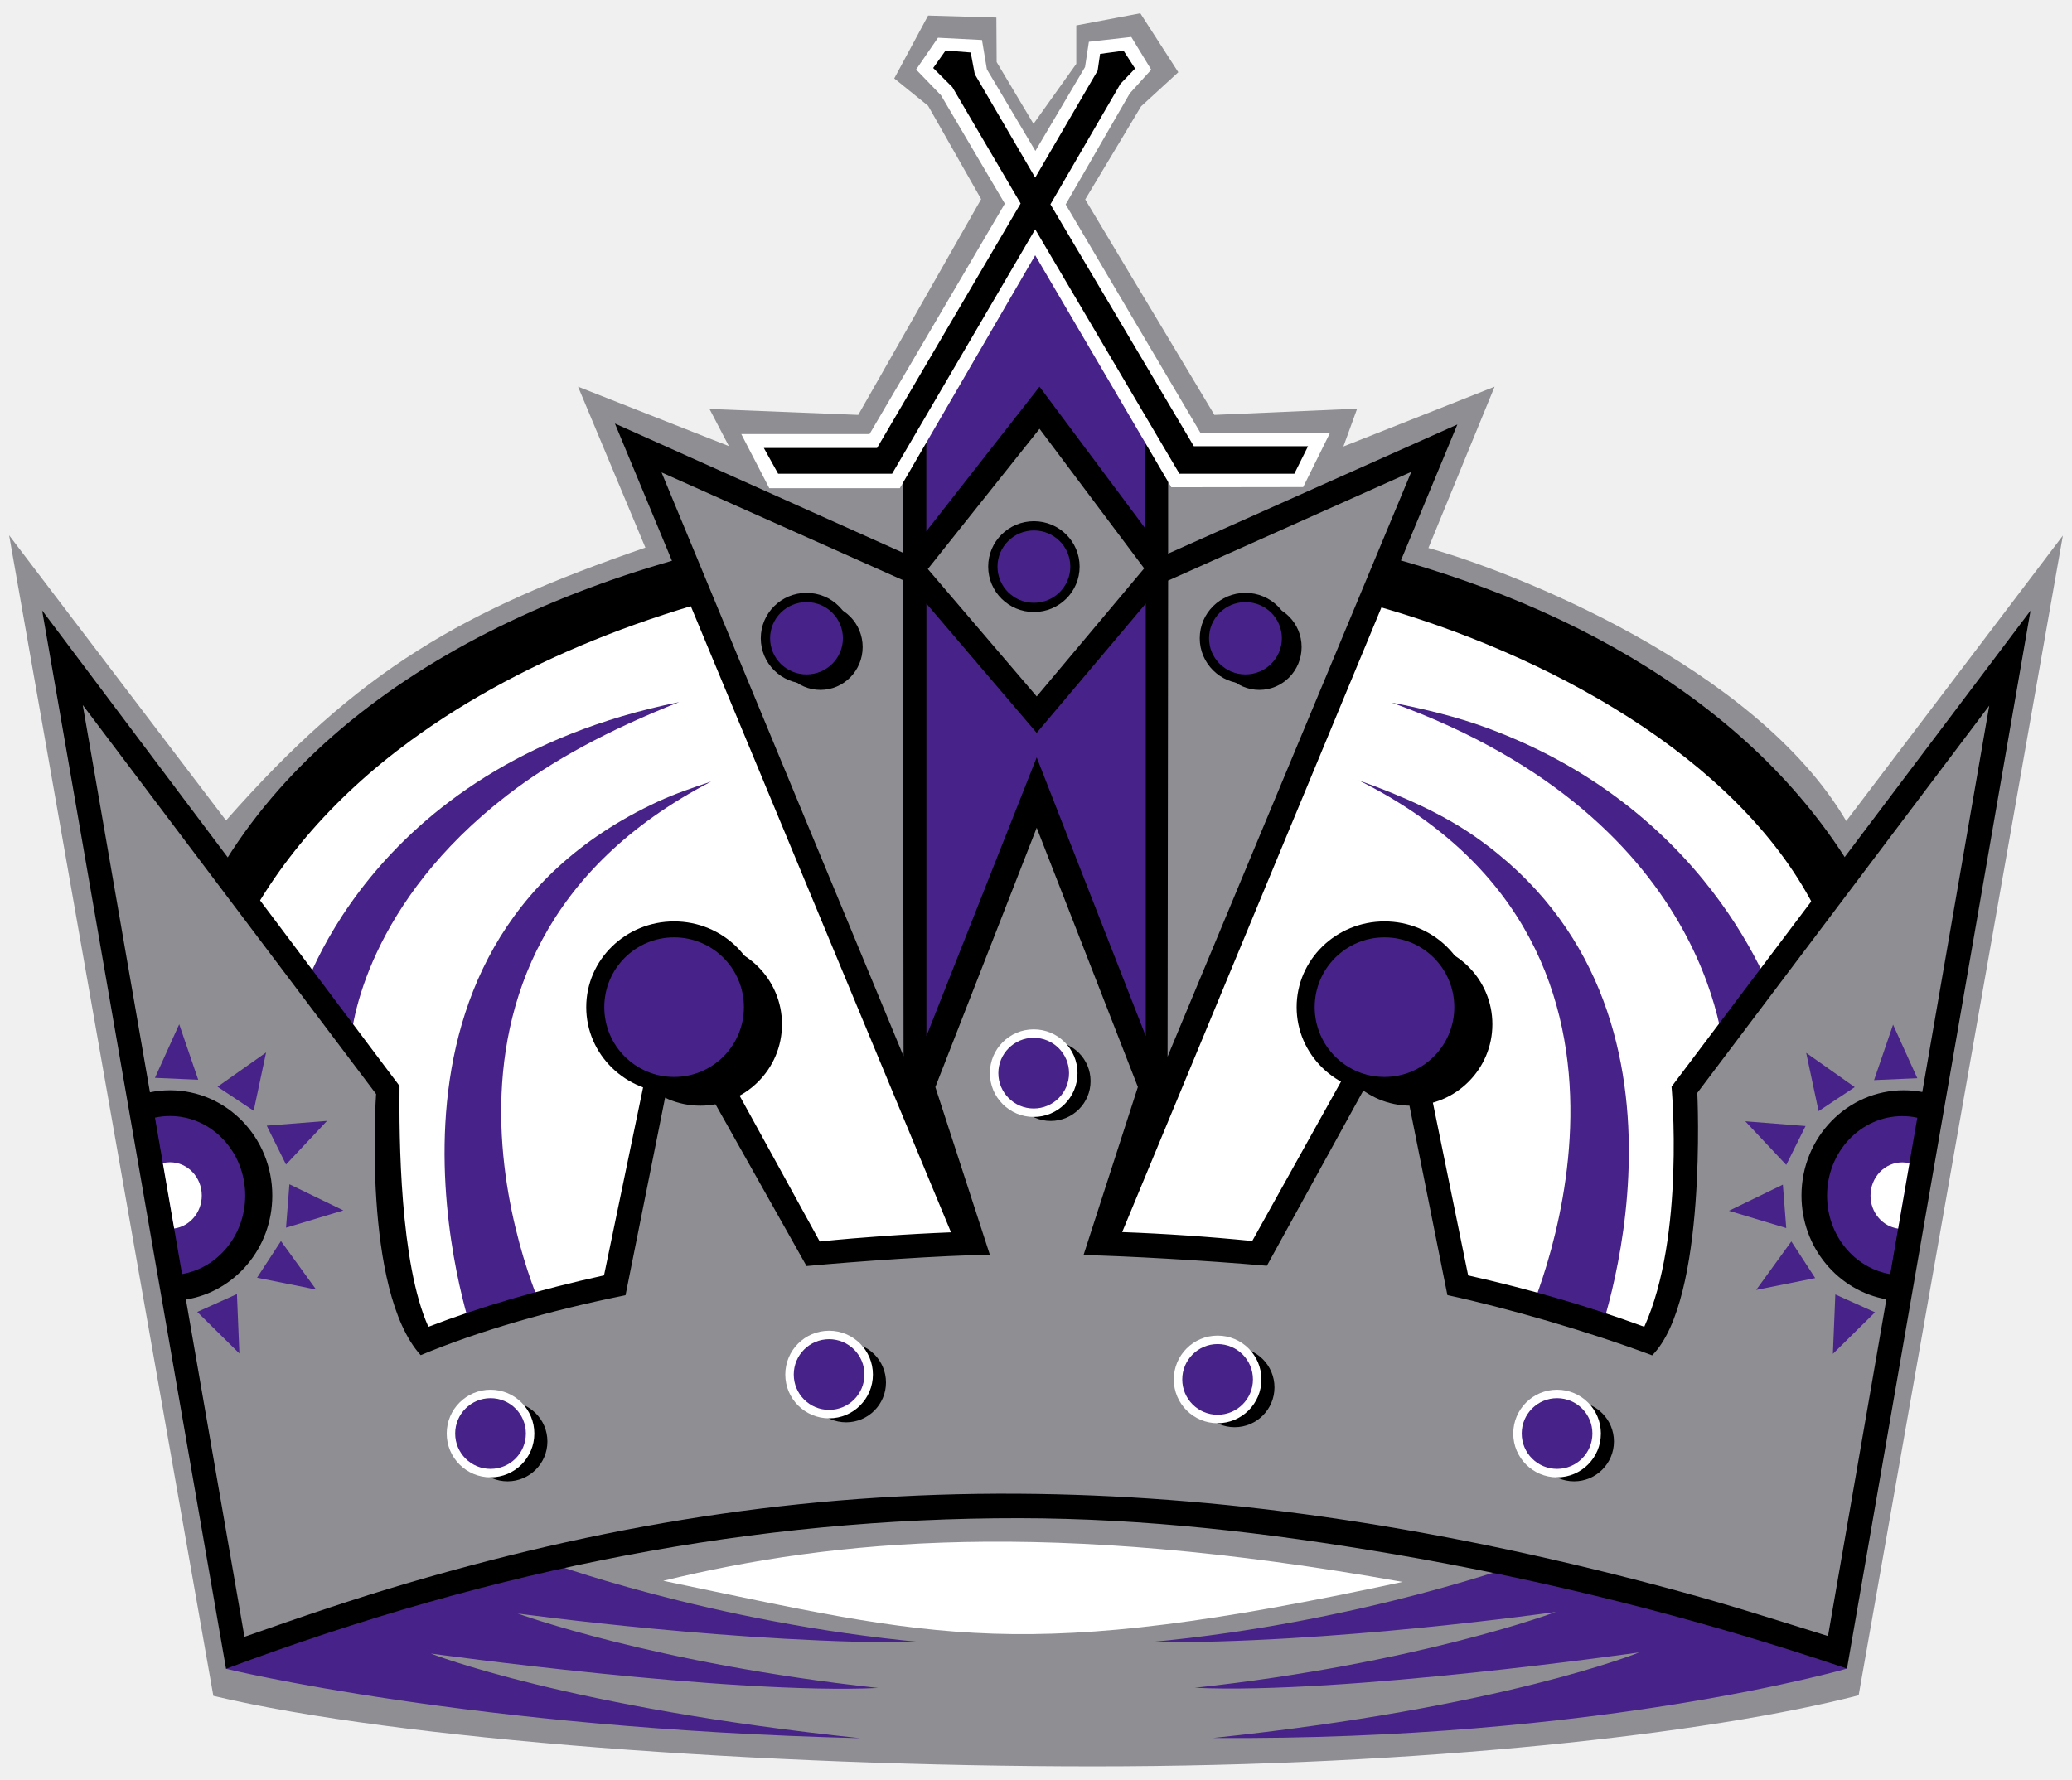
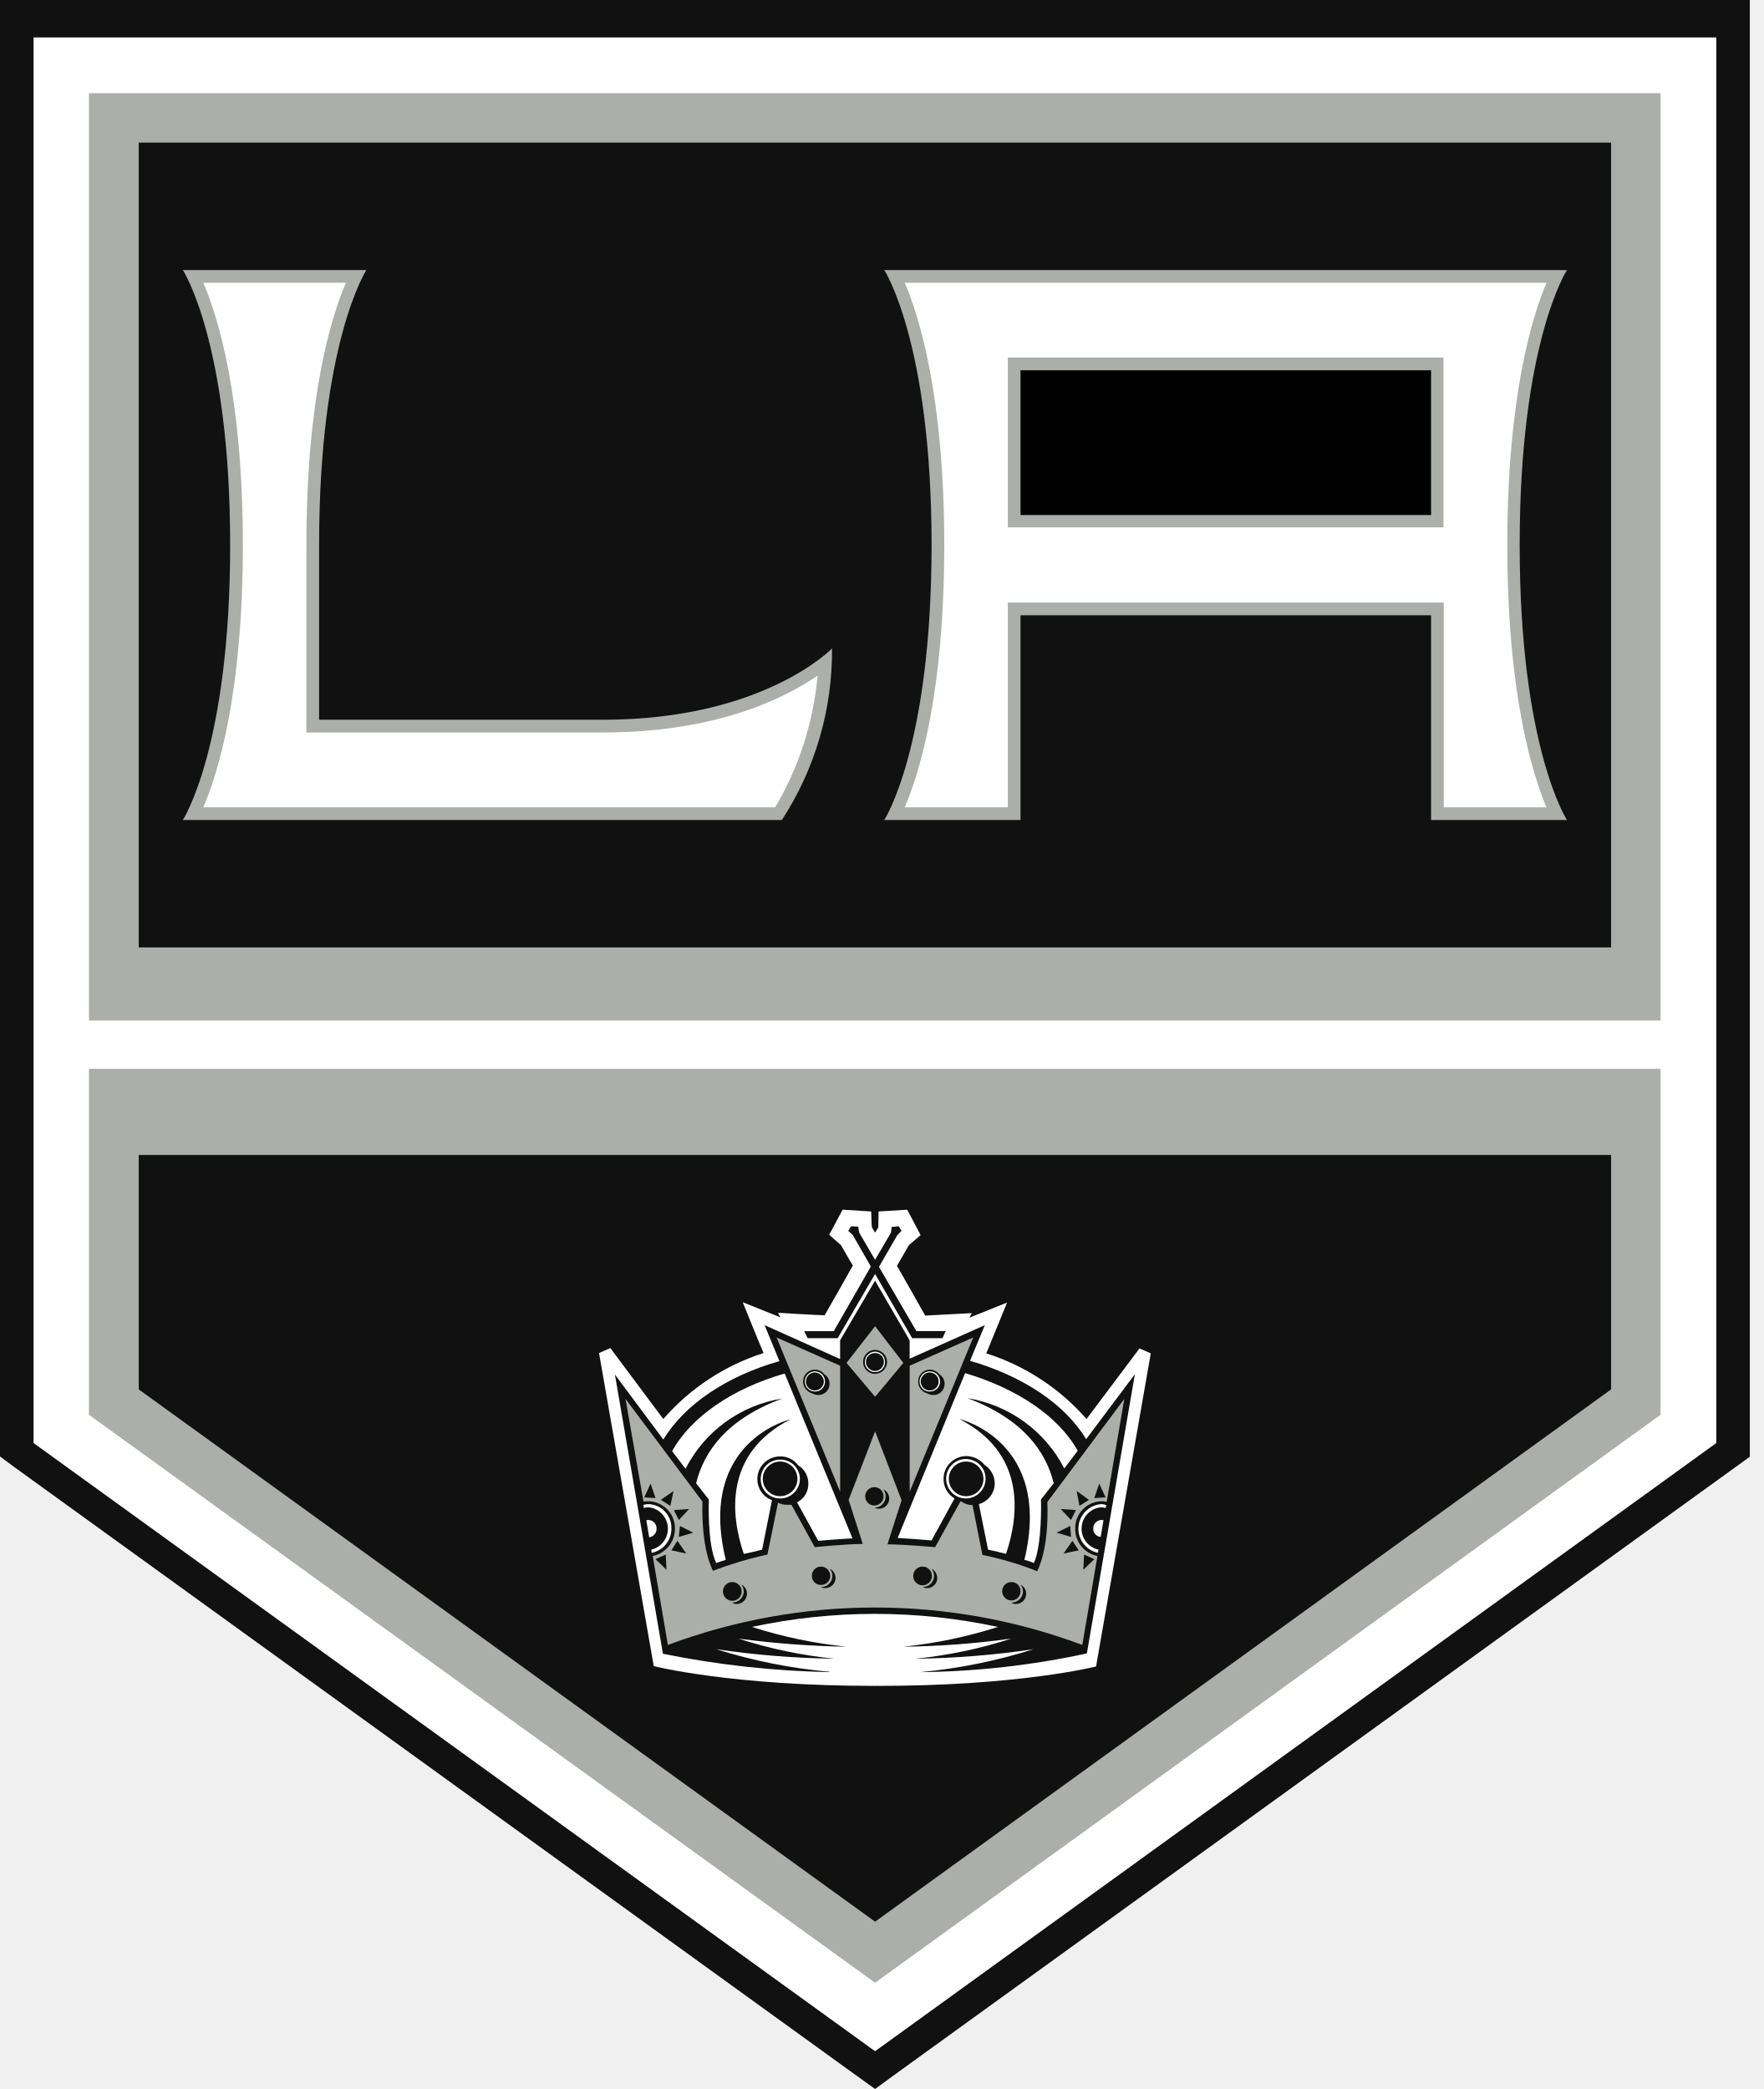
- <svg xmlns="http://www.w3.org/2000/svg" id="svg2403" width="227" height="195" xml:space="preserve" version="1.0">
-   <defs id="defs2406">
-     <clipPath clipPathUnits="userSpaceOnUse" id="clipPath2418">
-       <path d="M 0,1730 L 1830,1730 L 1830,0 L 0,0 L 0,1730 z" id="path2420" />
-     </clipPath>
-   </defs>
-   <g id="g2412" transform="matrix(1.25,0,0,-1.25,-5.9375,197.089)">
-     <g id="g2414" transform="matrix(9.8887515e-2,0,0,9.8887515e-2,5.080285,2.440051)">
-       <g id="g2416" clip-path="url(#clipPath2418)">
-         <g id="g2422" transform="translate(966,4)">
-           <path d="M 0,0 C 292,0 546,29 678,63 L 859,1091 L 667,838 C 586.5,975 371,1059.5 296.667,1080 L 355.333,1223 L 221.333,1170 L 233.5,1203.5 L 107,1198 L -7.5,1389 L 42,1471.5 L 75,1501.75 L 41.334,1554 L -15.416,1543.25 L -15.417,1509.167 L -53.333,1456 L -86,1510.75 L -86.25,1550.25 L -146.75,1552 L -176.75,1496.25 L -146.75,1472 L -99.75,1389.25 L -208.667,1198 L -340.5,1203.25 L -323.333,1170.333 L -457,1223 L -397.333,1080.333 C -558.85,1024.74 -650.666,972.923 -769,838.5 L -961.25,1091.25 L -780.25,62.5 C -616.616,23.56 -292,0 0,0" style="fill:#8f8e93;fill-opacity:1;fill-rule:nonzero;stroke:none" id="path2424" />
-         </g>
-         <g id="g2426" transform="translate(1224.25,1076.875)">
-           <path d="M 0,0 C -18.667,5.034 -38.47,10.547 -57.624,14.604 C -80.353,19.418 -103.391,23.537 -126.645,26.981 L -196.916,-17.542 L -200.518,35.574 C -271.622,41.633 -343.883,41.525 -414.925,35.338 L -418.917,-23.542 L -496.304,25.49 C -742.215,-12.794 -961.587,-126.282 -1050.25,-311.375 L -860.25,-460.875 L 281.75,-434.875 L 434.75,-315.542 C 357.329,-156.067 193.601,-52.205 0,0" style="fill:#000000;fill-opacity:1;fill-rule:nonzero;stroke:none" id="path2428" />
-         </g>
-         <g id="g2430" transform="translate(202.6265,725.417)">
-           <path d="M 0,0 C 33.274,73.434 87.903,136.582 158.04,187.917 C 362.963,337.901 695.903,390.355 980.951,329.983 C 1000.105,325.926 991.374,313.283 1010.041,308.25 C 1164.882,265.171 1332.874,173.296 1401.374,41.583 C 1408.669,27.555 1313.374,-421.417 1313.374,-421.417 L 129.374,-441.417 L 0,0 z" style="fill:#ffffff;fill-opacity:1;fill-rule:nonzero;stroke:none" id="path2432" />
-         </g>
-         <g id="g2434" transform="translate(584.5,168.5)">
-           <path d="M 0,0 C 244.261,-50.822 316.833,-73.834 655.25,-1 C 340.833,55.167 151.833,36.833 0,0" style="fill:#ffffff;fill-opacity:1;fill-rule:nonzero;stroke:none" id="path2436" />
-         </g>
-         <g id="g2438" transform="translate(261.123,677.4189)">
-           <path d="M 0,0 C 0,0 55.498,212.99 337.483,269.987 C 273.97,244.944 224.291,217.743 185.21,187.581 C 62.781,93.094 45.877,-13.905 45.877,-38.919 C 45.877,-71.917 0,0 0,0" style="fill:#472289;fill-opacity:1;fill-rule:nonzero;stroke:none" id="path2440" />
-         </g>
-         <g id="g2442" transform="translate(415.5,387.5)">
-           <path d="M 0,0 C 0,0 -119.036,340.296 164.167,471.666 C 178.8,478.455 194.647,483.899 211.5,489.5 C -88.5,333.5 64.25,15.75 64.25,15.75 L 0,0 z" style="fill:#472289;fill-opacity:1;fill-rule:nonzero;stroke:none" id="path2444" />
-         </g>
-         <g id="g2446" transform="translate(1348,395.333)">
-           <path d="M 0,0 C 0,0 157,330.667 -147,482.667 C -106.969,468.491 -71.956,452.384 -43.75,432.667 C 176.766,278.52 63,-18.333 63,-18.333 L 0,0 z" style="fill:#472289;fill-opacity:1;fill-rule:nonzero;stroke:none" id="path2448" />
-         </g>
-         <g id="g2450" transform="translate(1525.667,625.667)">
-           <path d="M 0,0 C 0,0 -2.667,215.333 -295.667,321.333 C -265.757,315.523 -237.504,308.526 -212.334,299.333 C -3.56,223.083 47.667,46.332 47.667,46.332 L 0,0 z" style="fill:#472289;fill-opacity:1;fill-rule:nonzero;stroke:none" id="path2452" />
-         </g>
-         <g id="g2454" transform="translate(197,90.5)">
-           <path d="M 0,0 L 61.5,112 L 280.333,96.166 C 280.333,96.166 429,40.833 617.5,23.5 C 459.667,21.499 258.5,49 258.5,49 C 258.5,49 380,4.499 578,-17 C 447,-23.167 181.5,13.5 181.5,13.5 C 181.5,13.5 303.667,-34.501 562,-61.5 C 217,-53.167 0,0 0,0" style="fill:#472289;fill-opacity:1;fill-rule:nonzero;stroke:none" id="path2456" />
-         </g>
-         <g id="g2458" transform="translate(1633.667,90.666)">
-           <path d="M 0,0 L -61.5,112 L -280.334,96.166 C -280.334,96.166 -429,40.833 -617.5,23.5 C -459.666,21.499 -258.042,50.209 -258.042,50.209 C -258.042,50.209 -380,4.499 -578,-17 C -447,-23.167 -184.167,14.334 -184.167,14.334 C -184.167,14.334 -303.666,-34.501 -562,-61.5 C -220.333,-63.999 0,0 0,0" style="fill:#472289;fill-opacity:1;fill-rule:nonzero;stroke:none" id="path2460" />
-         </g>
-         <g id="g2462" transform="translate(1478.167,606.5)">
-           <path d="M 0,0 C 0,0 12.166,-132.5 -24.167,-212.833 C -73.866,-194.521 -126.249,-179.432 -180.271,-167.292 L -236.167,106.5 L -371.645,-136.787 C -409.96,-132.953 -448.487,-130.34 -486.913,-128.897 L -189.834,587 L -446.183,472.507 L -446.183,557.594 L -564.576,777.384 L -681.167,577.13 L -681.167,473.296 L -936.5,587.833 L -638.622,-129.092 C -678.118,-130.663 -717.026,-133.403 -754.977,-137.217 L -889.167,107 L -946.161,-167.256 C -1003.456,-179.893 -1055.979,-195.233 -1101.833,-212.833 C -1127.167,-156.5 -1127.833,-45.167 -1127.404,0.654 L -1444.167,422.167 L -1281.167,-516 C -1042.305,-426.652 -811.169,-382.216 -578.167,-382.5 C -466.263,-382.637 -357.362,-395.482 -249.5,-413.834 C -111.874,-437.25 23.523,-471.178 155.5,-515.834 L 318.166,422 L 0,0 z" style="fill:#000000;fill-opacity:1;fill-rule:nonzero;stroke:none" id="path2464" />
-         </g>
-         <g id="g2466" transform="translate(1501,601)">
-           <path d="M 0,0 C 0,0 9,-183.333 -40,-232.667 C -96.928,-211.344 -168.25,-190.75 -221.5,-179.25 L -268,53 L -381.5,-153.25 C -435.75,-148.5 -507.5,-144.5 -544,-143.773 L -495.833,5.25 L -585.5,235 L -675.333,5.166 L -627.006,-143.515 C -669.5,-144 -747,-149.5 -789.5,-153.5 L -904,50 L -949.939,-179.348 C -1018.392,-193.211 -1080.07,-211.096 -1131.5,-232.5 C -1183.5,-175 -1171,-1 -1171,-1 L -1431,343.813 L -1371.431,0.536 C -1365.686,1.711 -1359.747,2.332 -1353.667,2.332 C -1303.593,2.332 -1263,-39.454 -1263,-91.001 C -1263,-137.603 -1296.179,-176.224 -1339.546,-183.205 L -1287.667,-482.167 C -1238.317,-464.744 -1189.895,-448.285 -1142,-434.25 C -954.171,-379.208 -776.423,-352.513 -584.5,-355.5 C -410.314,-358.212 -224.172,-385.104 -13.5,-442.5 C 28.645,-453.982 71.465,-467.676 115.833,-481.501 L 167.563,-182.98 C 124.843,-175.437 92.334,-137.13 92.334,-91.001 C 92.334,-39.454 132.926,2.332 183,2.332 C 188.604,2.332 194.087,1.805 199.409,0.804 L 258.75,343.25 L 0,0 z" style="fill:#8f8e93;fill-opacity:1;fill-rule:nonzero;stroke:none" id="path2468" />
-         </g>
-         <g id="g2470" transform="translate(819,1065.375)">
-           <path d="M 0,0 L 99,124.292 L 191.75,0.583 L 96.5,-112.937 L 0,0 z" style="fill:#8f8e93;fill-opacity:1;fill-rule:nonzero;stroke:none" id="path2472" />
-         </g>
-         <g id="g2474" transform="translate(583,1151)">
-           <path d="M 0,0 L 214,-95.5 L 214.5,-517.5 L 0,0 z" style="fill:#8f8e93;fill-opacity:1;fill-rule:nonzero;stroke:none" id="path2476" />
-         </g>
-         <g id="g2478" transform="translate(1247.5,1151.5)">
-           <path d="M 0,0 L -215.516,-96.375 L -216.016,-518.375 L 0,0 z" style="fill:#8f8e93;fill-opacity:1;fill-rule:nonzero;stroke:none" id="path2480" />
-         </g>
-         <g id="g2482" transform="translate(817.75,1034.734)">
-           <path d="M 0,0 L 97.75,-114.604 L 194.417,0.016 L 194.417,-383.401 L 97.75,-136.359 L 0,-383.401 L 0,0 z" style="fill:#472289;fill-opacity:1;fill-rule:nonzero;stroke:none" id="path2484" />
-         </g>
-         <g id="g2486" transform="translate(817.667,1098.833)">
-           <path d="M 0,0 L 0,84.333 L 97.333,256.167 L 194,84.5 L 194,2.667 L 100.333,128.167 L 0,0 z" style="fill:#472289;fill-opacity:1;fill-rule:nonzero;stroke:none" id="path2488" />
-         </g>
-         <g id="g2490" transform="translate(147.3335,580.498)">
-           <path d="M 0,0 C -4.563,0 -9.019,-0.487 -13.325,-1.411 L 10.688,-140.085 C 42.424,-134.675 66.667,-105.586 66.667,-70.499 C 66.667,-31.563 36.819,0 0,0" style="fill:#472289;fill-opacity:1;fill-rule:nonzero;stroke:none" id="path2492" />
-         </g>
-         <g id="g2494" transform="translate(147.3335,539.498)">
-           <path d="M 0,0 C -2.181,0 -4.3,-0.269 -6.338,-0.759 L 3.701,-58.736 C 17.507,-56.837 28.167,-44.477 28.167,-29.499 C 28.167,-13.207 15.556,0 0,0" style="fill:#ffffff;fill-opacity:1;fill-rule:nonzero;stroke:none" id="path2496" />
-         </g>
-         <g id="g2498" transform="translate(1682.676,580.4111)">
-           <path d="M 0,0 C 4.563,0 9.019,-0.487 13.324,-1.411 L -10.688,-140.085 C -42.425,-134.675 -66.667,-105.586 -66.667,-70.499 C -66.667,-31.563 -36.819,0 0,0" style="fill:#472289;fill-opacity:1;fill-rule:nonzero;stroke:none" id="path2500" />
-         </g>
-         <g id="g2502" transform="translate(1682.676,539.4111)">
-           <path d="M 0,0 C 2.18,0 4.299,-0.269 6.338,-0.759 L -3.701,-58.736 C -17.508,-56.837 -28.167,-44.477 -28.167,-29.499 C -28.167,-13.207 -15.557,0 0,0" style="fill:#ffffff;fill-opacity:1;fill-rule:nonzero;stroke:none" id="path2504" />
-         </g>
-         <g id="g2506" transform="translate(134,614.333)">
-           <path d="M 0,0 L 38.333,-1.666 L 21.5,47.5 L 0,0 z" style="fill:#472289;fill-opacity:1;fill-rule:nonzero;stroke:none" id="path2508" />
-         </g>
-         <g id="g2510" transform="translate(189.4644,606.4473)">
-           <path d="M 0,0 L 32.036,-21.28 L 43.036,30.386 L 0,0 z" style="fill:#472289;fill-opacity:1;fill-rule:nonzero;stroke:none" id="path2512" />
-         </g>
-         <g id="g2514" transform="translate(233.063,571.9473)">
-           <path d="M 0,0 L 17.104,-34.447 L 53.437,4.22 L 0,0 z" style="fill:#472289;fill-opacity:1;fill-rule:nonzero;stroke:none" id="path2516" />
-         </g>
-         <g id="g2518" transform="translate(253.1665,519.999)">
-           <path d="M 0,0 L -3,-38.499 L 47.8,-23.18 L 0,0 z" style="fill:#472289;fill-opacity:1;fill-rule:nonzero;stroke:none" id="path2520" />
-         </g>
-         <g id="g2522" transform="translate(245.6665,469.667)">
-           <path d="M 0,0 L -21.167,-32.5 L 31.167,-43 L 0,0 z" style="fill:#472289;fill-opacity:1;fill-rule:nonzero;stroke:none" id="path2524" />
-         </g>
-         <g id="g2526" transform="translate(206.667,422.667)">
-           <path d="M 0,0 L -35.167,-15.834 L 2.167,-52.667 L 0,0 z" style="fill:#472289;fill-opacity:1;fill-rule:nonzero;stroke:none" id="path2528" />
-         </g>
-         <g id="g2530" transform="translate(1696,614)">
-           <path d="M 0,0 L -38.334,-1.666 L -21.5,47.5 L 0,0 z" style="fill:#472289;fill-opacity:1;fill-rule:nonzero;stroke:none" id="path2532" />
-         </g>
-         <g id="g2534" transform="translate(1640.535,606.1143)">
-           <path d="M 0,0 L -32.035,-21.28 L -43.035,30.386 L 0,0 z" style="fill:#472289;fill-opacity:1;fill-rule:nonzero;stroke:none" id="path2536" />
-         </g>
-         <g id="g2538" transform="translate(1596.938,571.6143)">
-           <path d="M 0,0 L -17.104,-34.447 L -53.438,4.22 L 0,0 z" style="fill:#472289;fill-opacity:1;fill-rule:nonzero;stroke:none" id="path2540" />
-         </g>
-         <g id="g2542" transform="translate(1576.834,519.666)">
-           <path d="M 0,0 L 2.998,-38.499 L -47.801,-23.18 L 0,0 z" style="fill:#472289;fill-opacity:1;fill-rule:nonzero;stroke:none" id="path2544" />
-         </g>
-         <g id="g2546" transform="translate(1584.334,469.334)">
-           <path d="M 0,0 L 21.166,-32.5 L -31.168,-43 L 0,0 z" style="fill:#472289;fill-opacity:1;fill-rule:nonzero;stroke:none" id="path2548" />
-         </g>
-         <g id="g2550" transform="translate(1623.332,422.334)">
-           <path d="M 0,0 L 35.168,-15.834 L -2.166,-52.667 L 0,0 z" style="fill:#472289;fill-opacity:1;fill-rule:nonzero;stroke:none" id="path2552" />
-         </g>
-         <g id="g2554" transform="translate(545,661.834)">
-           <path d="M 0,0 C 0,39.856 32.403,72.166 72.375,72.166 C 112.347,72.166 144.75,39.856 144.75,0 C 144.75,-39.857 112.347,-72.167 72.375,-72.167 C 32.403,-72.167 0,-39.857 0,0" style="fill:#000000;fill-opacity:1;fill-rule:nonzero;stroke:none" id="path2556" />
-         </g>
-         <g id="g2558" transform="translate(672,677)">
-           <path d="M 0,0 C 0,-41.974 -34.866,-76 -77.875,-76 C -120.884,-76 -155.75,-41.974 -155.75,0 C -155.75,41.974 -120.884,76 -77.875,76 C -34.866,76 0,41.974 0,0" style="fill:#000000;fill-opacity:1;fill-rule:nonzero;stroke:none" id="path2560" />
-         </g>
-         <g id="g2562" transform="translate(656,677)">
-           <path d="M 0,0 C 0,-34.173 -27.702,-61.875 -61.875,-61.875 C -96.048,-61.875 -123.75,-34.173 -123.75,0 C -123.75,34.173 -96.048,61.875 -61.875,61.875 C -27.702,61.875 0,34.173 0,0" style="fill:#472289;fill-opacity:1;fill-rule:nonzero;stroke:none" id="path2564" />
-         </g>
-         <g id="g2566" transform="translate(1174.624,661.834)">
-           <path d="M 0,0 C 0,39.856 32.403,72.166 72.375,72.166 C 112.347,72.166 144.75,39.856 144.75,0 C 144.75,-39.857 112.347,-72.167 72.375,-72.167 C 32.403,-72.167 0,-39.857 0,0" style="fill:#000000;fill-opacity:1;fill-rule:nonzero;stroke:none" id="path2568" />
-         </g>
-         <g id="g2570" transform="translate(1301.624,677)">
-           <path d="M 0,0 C 0,-41.974 -34.866,-76 -77.875,-76 C -120.884,-76 -155.75,-41.974 -155.75,0 C -155.75,41.974 -120.884,76 -77.875,76 C -34.866,76 0,41.974 0,0" style="fill:#000000;fill-opacity:1;fill-rule:nonzero;stroke:none" id="path2572" />
-         </g>
-         <g id="g2574" transform="translate(1285.624,677)">
-           <path d="M 0,0 C 0,-34.173 -27.702,-61.875 -61.875,-61.875 C -96.048,-61.875 -123.75,-34.173 -123.75,0 C -123.75,34.173 -96.048,61.875 -61.875,61.875 C -27.702,61.875 0,34.173 0,0" style="fill:#472289;fill-opacity:1;fill-rule:nonzero;stroke:none" id="path2576" />
-         </g>
-         <g id="g2578" transform="translate(481.833,292)">
-           <path d="M 0,0 C 0,-19.514 -15.819,-35.333 -35.333,-35.333 C -54.847,-35.333 -70.666,-19.514 -70.666,0 C -70.666,19.514 -54.847,35.333 -35.333,35.333 C -15.819,35.333 0,19.514 0,0" style="fill:#000000;fill-opacity:1;fill-rule:nonzero;stroke:none" id="path2580" />
-         </g>
-         <g id="g2582" transform="translate(470.25,299.041)">
-           <path d="M 0,0 C 0,-21.447 -17.386,-38.833 -38.833,-38.833 C -60.28,-38.833 -77.666,-21.447 -77.666,0 C -77.666,21.447 -60.28,38.833 -38.833,38.833 C -17.386,38.833 0,21.447 0,0" style="fill:#ffffff;fill-opacity:1;fill-rule:nonzero;stroke:none" id="path2584" />
-         </g>
-         <g id="g2586" transform="translate(462.75,299.041)">
-           <path d="M 0,0 C 0,-17.305 -14.028,-31.333 -31.333,-31.333 C -48.638,-31.333 -62.666,-17.305 -62.666,0 C -62.666,17.305 -48.638,31.333 -31.333,31.333 C -14.028,31.333 0,17.305 0,0" style="fill:#472289;fill-opacity:1;fill-rule:nonzero;stroke:none" id="path2588" />
-         </g>
-         <g id="g2590" transform="translate(781.916,344.292)">
-           <path d="M 0,0 C 0,-19.514 -15.819,-35.333 -35.333,-35.333 C -54.847,-35.333 -70.666,-19.514 -70.666,0 C -70.666,19.514 -54.847,35.333 -35.333,35.333 C -15.819,35.333 0,19.514 0,0" style="fill:#000000;fill-opacity:1;fill-rule:nonzero;stroke:none" id="path2592" />
-         </g>
-         <g id="g2594" transform="translate(770.333,351.333)">
-           <path d="M 0,0 C 0,-21.447 -17.386,-38.833 -38.833,-38.833 C -60.28,-38.833 -77.666,-21.447 -77.666,0 C -77.666,21.447 -60.28,38.833 -38.833,38.833 C -17.386,38.833 0,21.447 0,0" style="fill:#ffffff;fill-opacity:1;fill-rule:nonzero;stroke:none" id="path2596" />
-         </g>
-         <g id="g2598" transform="translate(762.833,351.333)">
-           <path d="M 0,0 C 0,-17.305 -14.028,-31.333 -31.333,-31.333 C -48.638,-31.333 -62.666,-17.305 -62.666,0 C -62.666,17.305 -48.638,31.333 -31.333,31.333 C -14.028,31.333 0,17.305 0,0" style="fill:#472289;fill-opacity:1;fill-rule:nonzero;stroke:none" id="path2600" />
-         </g>
-         <g id="g2602" transform="translate(963.249,611.459)">
-           <path d="M 0,0 C 0,-19.514 -15.819,-35.333 -35.333,-35.333 C -54.847,-35.333 -70.666,-19.514 -70.666,0 C -70.666,19.514 -54.847,35.333 -35.333,35.333 C -15.819,35.333 0,19.514 0,0" style="fill:#000000;fill-opacity:1;fill-rule:nonzero;stroke:none" id="path2604" />
-         </g>
-         <g id="g2606" transform="translate(951.666,618.5)">
-           <path d="M 0,0 C 0,-21.447 -17.387,-38.833 -38.833,-38.833 C -60.28,-38.833 -77.666,-21.447 -77.666,0 C -77.666,21.447 -60.28,38.833 -38.833,38.833 C -17.387,38.833 0,21.447 0,0" style="fill:#ffffff;fill-opacity:1;fill-rule:nonzero;stroke:none" id="path2608" />
-         </g>
-         <g id="g2610" transform="translate(944.166,618.5)">
-           <path d="M 0,0 C 0,-17.305 -14.028,-31.333 -31.333,-31.333 C -48.638,-31.333 -62.666,-17.305 -62.666,0 C -62.666,17.305 -48.638,31.333 -31.333,31.333 C -14.028,31.333 0,17.305 0,0" style="fill:#472289;fill-opacity:1;fill-rule:nonzero;stroke:none" id="path2612" />
-         </g>
-         <g id="g2614" transform="translate(1126.249,339.959)">
-           <path d="M 0,0 C 0,-19.514 -15.819,-35.333 -35.333,-35.333 C -54.847,-35.333 -70.666,-19.514 -70.666,0 C -70.666,19.514 -54.847,35.333 -35.333,35.333 C -15.819,35.333 0,19.514 0,0" style="fill:#000000;fill-opacity:1;fill-rule:nonzero;stroke:none" id="path2616" />
-         </g>
-         <g id="g2618" transform="translate(1114.666,347)">
-           <path d="M 0,0 C 0,-21.447 -17.387,-38.833 -38.833,-38.833 C -60.279,-38.833 -77.666,-21.447 -77.666,0 C -77.666,21.447 -60.279,38.833 -38.833,38.833 C -17.387,38.833 0,21.447 0,0" style="fill:#ffffff;fill-opacity:1;fill-rule:nonzero;stroke:none" id="path2620" />
-         </g>
-         <g id="g2622" transform="translate(1107.166,347)">
-           <path d="M 0,0 C 0,-17.305 -14.028,-31.333 -31.333,-31.333 C -48.638,-31.333 -62.666,-17.305 -62.666,0 C -62.666,17.305 -48.638,31.333 -31.333,31.333 C -14.028,31.333 0,17.305 0,0" style="fill:#472289;fill-opacity:1;fill-rule:nonzero;stroke:none" id="path2624" />
-         </g>
-         <g id="g2626" transform="translate(1427.114,292)">
-           <path d="M 0,0 C 0,-19.514 -15.819,-35.333 -35.333,-35.333 C -54.847,-35.333 -70.666,-19.514 -70.666,0 C -70.666,19.514 -54.847,35.333 -35.333,35.333 C -15.819,35.333 0,19.514 0,0" style="fill:#000000;fill-opacity:1;fill-rule:nonzero;stroke:none" id="path2628" />
-         </g>
-         <g id="g2630" transform="translate(1415.531,299.041)">
-           <path d="M 0,0 C 0,-21.447 -17.387,-38.833 -38.833,-38.833 C -60.279,-38.833 -77.666,-21.447 -77.666,0 C -77.666,21.447 -60.279,38.833 -38.833,38.833 C -17.387,38.833 0,21.447 0,0" style="fill:#ffffff;fill-opacity:1;fill-rule:nonzero;stroke:none" id="path2632" />
-         </g>
-         <g id="g2634" transform="translate(1408.031,299.041)">
-           <path d="M 0,0 C 0,-17.305 -14.028,-31.333 -31.333,-31.333 C -48.638,-31.333 -62.666,-17.305 -62.666,0 C -62.666,17.305 -48.638,31.333 -31.333,31.333 C -14.028,31.333 0,17.305 0,0" style="fill:#472289;fill-opacity:1;fill-rule:nonzero;stroke:none" id="path2636" />
-         </g>
-         <g id="g2638" transform="translate(761.249,996.2295)">
-           <path d="M 0,0 C 0,-20.998 -16.771,-38.021 -37.458,-38.021 C -58.145,-38.021 -74.916,-20.998 -74.916,0 C -74.916,20.998 -58.145,38.021 -37.458,38.021 C -16.771,38.021 0,20.998 0,0" style="fill:#000000;fill-opacity:1;fill-rule:nonzero;stroke:none" id="path2640" />
-         </g>
-         <g id="g2642" transform="translate(752,1004)">
-           <path d="M 0,0 C 0,-22.229 -18.142,-40.25 -40.521,-40.25 C -62.9,-40.25 -81.042,-22.229 -81.042,0 C -81.042,22.23 -62.9,40.25 -40.521,40.25 C -18.142,40.25 0,22.23 0,0" style="fill:#000000;fill-opacity:1;fill-rule:nonzero;stroke:none" id="path2644" />
-         </g>
-         <g id="g2646" transform="translate(743.75,1004)">
-           <path d="M 0,0 C 0,-17.704 -14.448,-32.055 -32.271,-32.055 C -50.094,-32.055 -64.542,-17.704 -64.542,0 C -64.542,17.704 -50.094,32.055 -32.271,32.055 C -14.448,32.055 0,17.704 0,0" style="fill:#472289;fill-opacity:1;fill-rule:nonzero;stroke:none" id="path2648" />
-         </g>
-         <g id="g2650" transform="translate(1150.291,996.2295)">
-           <path d="M 0,0 C 0,-20.998 -16.771,-38.021 -37.458,-38.021 C -58.145,-38.021 -74.916,-20.998 -74.916,0 C -74.916,20.998 -58.145,38.021 -37.458,38.021 C -16.771,38.021 0,20.998 0,0" style="fill:#000000;fill-opacity:1;fill-rule:nonzero;stroke:none" id="path2652" />
-         </g>
-         <g id="g2654" transform="translate(1141.042,1004)">
-           <path d="M 0,0 C 0,-22.229 -18.142,-40.25 -40.521,-40.25 C -62.9,-40.25 -81.042,-22.229 -81.042,0 C -81.042,22.23 -62.9,40.25 -40.521,40.25 C -18.142,40.25 0,22.23 0,0" style="fill:#000000;fill-opacity:1;fill-rule:nonzero;stroke:none" id="path2656" />
-         </g>
-         <g id="g2658" transform="translate(1132.792,1004)">
-           <path d="M 0,0 C 0,-17.704 -14.448,-32.055 -32.271,-32.055 C -50.094,-32.055 -64.542,-17.704 -64.542,0 C -64.542,17.704 -50.094,32.055 -32.271,32.055 C -14.448,32.055 0,17.704 0,0" style="fill:#472289;fill-opacity:1;fill-rule:nonzero;stroke:none" id="path2660" />
-         </g>
-         <g id="g2662" transform="translate(953.542,1067.5)">
-           <path d="M 0,0 C 0,-22.229 -18.142,-40.25 -40.521,-40.25 C -62.9,-40.25 -81.042,-22.229 -81.042,0 C -81.042,22.23 -62.9,40.25 -40.521,40.25 C -18.142,40.25 0,22.23 0,0" style="fill:#000000;fill-opacity:1;fill-rule:nonzero;stroke:none" id="path2664" />
-         </g>
-         <g id="g2666" transform="translate(945.292,1067.5)">
-           <path d="M 0,0 C 0,-17.704 -14.448,-32.055 -32.271,-32.055 C -50.094,-32.055 -64.542,-17.704 -64.542,0 C -64.542,17.704 -50.094,32.055 -32.271,32.055 C -14.448,32.055 0,17.704 0,0" style="fill:#472289;fill-opacity:1;fill-rule:nonzero;stroke:none" id="path2668" />
-         </g>
-         <g id="g2670" transform="translate(653.667,1185)">
-           <path d="M 0,0 L 24.833,-48 L 140.5,-48 L 260.5,158.5 L 381.166,-47.167 L 498,-47 L 521.666,0.833 L 407,1 L 287.5,203.583 L 344.333,302 L 363.333,323 L 345.667,352 L 308.083,347.75 L 304.667,325.333 L 260.667,251 L 217.667,323.333 L 213.333,349.333 L 174.333,351.333 L 154.958,323.125 L 177,300.333 L 233.583,204.25 L 113.667,0 L 0,0 z" style="fill:#ffffff;fill-opacity:1;fill-rule:nonzero;stroke:none" id="path2672" />
-         </g>
-         <g id="g2674" transform="translate(673.6665,1172.667)">
-           <path d="M 0,0 L 12.667,-22.833 L 113.667,-22.833 L 240.5,193.833 L 368.333,-22.833 L 470.167,-22.833 L 482.333,1.583 L 381.083,1.583 L 254,216 L 316.083,322.833 L 329.021,336.333 L 318.834,352.167 L 298,349.333 L 295.834,334.5 L 240.5,239.667 L 186.958,331.333 L 183.333,350.583 L 161.083,352.333 L 150.083,336.833 L 167.083,319.833 L 227.583,216.75 L 100.333,0 L 0,0 z" style="fill:#000000;fill-opacity:1;fill-rule:nonzero;stroke:none" id="path2676" />
-         </g>
-       </g>
-     </g>
-   </g>
+ <svg xmlns="http://www.w3.org/2000/svg" height="159.226" width="134.397" version="1.1" viewBox="0 0 134.397 159.226">
+   <polygon points="133.397 0 0 0 0 111.012 1.049 111.792 65.165 158.123 66.698 159.226 68.205 158.123 132.321 111.792 133.37 111.038 133.37 0 133.397 0" fill="#111" />
+   <polygon points="2.556 109.989 66.698 156.347 130.814 109.989 130.814 2.852 2.556 2.852 2.556 109.989" fill="#fff" />
+   <path d="M6.78,77.783H126.563V7.103H6.78Zm0,30.053L66.698,151.127l59.864-43.291V81.469H6.78Z" fill="#acaea9" />
+   <path d="M10.574,72.214H122.796V10.87H10.574Zm0,33.686,56.125,40.573,56.098-40.573V88.034H10.574Z" fill="#111" />
+   <path d="M67.398,20.583s3.605,5.516,3.605,20.959-3.605,20.959-3.605,20.959H77.783V46.896h31.291V62.501h10.359s-3.605-5.516-3.605-20.959,3.605-20.959,3.605-20.959ZM24.322,54.86V41.542c0-15.444,3.605-20.959,3.605-20.959H13.937s3.605,5.516,3.605,20.959S13.937,62.501,13.937,62.501h45.658a23.6,23.6,0,0,0,3.821-13.076S58.196,54.86,45.954,54.86Z" fill="#acaea9" />
+   <path d="M23.354,55.829V41.542c0-11.354,1.91-17.435,3.013-19.991H15.497c1.103,2.556,3.013,8.637,3.013,19.991s-1.91,17.435-3.013,19.991H59.084a23.852,23.852,0,0,0,3.229-10.036c-2.502,1.722-7.695,4.332-16.358,4.332ZM68.958,21.551c1.103,2.556,3.013,8.664,3.013,20.018,0,11.327-1.91,17.408-3.013,19.964h7.856V45.927h33.228V61.533h7.829c-1.076-2.556-2.986-8.637-2.986-19.991s1.91-17.435,2.986-19.991Z" fill="#fff" />
+   <rect x="76.815" y="27.255" width="33.201" height="12.941" fill="#acaea9" />
+   <rect x="77.783" y="28.224" width="31.291" height="11.031" />
+   <path d="M83.541,127.02l4.17-23.865-.861-.377-4.036,5.381a16.966,16.966,0,0,0-7.641-5.004L76.761,99.281s-2.018.807-2.879,1.157c.081-.161.188-.35.188-.35s-3.067.161-3.552.188c-.242-.43-1.91-3.39-2.152-3.794.215-.35.834-1.453.915-1.587.108-.081.888-.753.888-.753l-1.022-1.937-2.179.135s-.027,1.022-.027,1.211l-.242.404L66.456,93.55c-.027-.188-.054-1.211-.054-1.211l-2.179-.135L63.201,94.115s.78.7.888.78c.081.108.7,1.238.915,1.561-.215.404-1.91,3.39-2.152,3.794-.484,0-3.552-.188-3.552-.188a2.508,2.508,0,0,0,.188.35c-.861-.35-2.879-1.157-2.879-1.157s1.291,3.202,1.587,3.874a16.985,16.985,0,0,0-7.641,5.031c-.646-.861-4.036-5.408-4.036-5.408l-.861.377,4.17,23.865S55.721,128.5,66.671,128.5C77.622,128.527,83.541,127.02,83.541,127.02Z" fill="#fff" />
+   <path d="M63.228,127.424a40.773,40.773,0,0,1-8.637-1.722,66.709,66.709,0,0,0,9.013.726A34.985,34.985,0,0,1,56.286,124.895a70.637,70.637,0,0,0,8.233.619,35.666,35.666,0,0,1-7.211-1.507,44.656,44.656,0,0,1,18.753,0,35.666,35.666,0,0,1-7.211,1.507,65.594,65.594,0,0,0,8.233-.619,34.986,34.986,0,0,1-7.318,1.534,66.332,66.332,0,0,0,9.013-.726,41.223,41.223,0,0,1-8.637,1.749,62.963,62.963,0,0,0,12.699-1.426l3.659-21.282-3.713,4.951c-1.614-2.664-4.789-4.789-8.852-5.973l1.13-2.717-5.731,2.556v-1.399l-2.637-4.547-2.664,4.547v1.426L58.277,101.003l1.13,2.744c-4.063,1.157-7.211,3.309-8.852,5.973l-3.686-4.951,3.659,21.282a70.583,70.583,0,0,0,12.699,1.399Z" fill="#111" />
+   <path d="M68.851,103.882l-2.152-2.798-2.179,2.798,2.179,2.583Zm.484.215v9.605l4.843-11.758Zm-5.3,0-4.843-2.152,4.843,11.758Z" fill="#acaea9" />
+   <path d="M83.649,118.599a2.087,2.087,0,0,1-1.695-2.072,2.046,2.046,0,0,1,1.991-2.099,1.046,1.046,0,0,1,.404.054l1.345-7.856-5.865,7.856c.135,3.74-.78,5.273-.78,5.273a25.027,25.027,0,0,0-4.17-1.238l-.753-3.794a1.529,1.529,0,0,1-.888-.296h-.027l-1.937,3.498s-2.421-.215-3.632-.215l1.076-3.363-2.018-5.247-2.018,5.22,1.076,3.363c-1.238,0-3.659.242-3.659.242l-1.776-3.229H59.972a1.382,1.382,0,0,1-.673-.161l-.807,3.955a28.676,28.676,0,0,0-4.143,1.238s-.915-1.507-.807-5.273L47.676,106.626l1.372,7.829a1.782,1.782,0,0,1,.404-.027,2.064,2.064,0,0,1,1.991,2.099,2.113,2.113,0,0,1-1.695,2.072l1.157,6.78a45.156,45.156,0,0,1,31.587,0Z" fill="#acaea9" />
+   <path d="M62.824,104.743a.901.901,0,0,0-1.614.565.953.953,0,0,0,.673.888,1.007,1.007,0,0,0,.484.135.85.85,0,0,0,.861-.839q0-.011,0-.022A.822.822,0,0,0,62.824,104.743Zm8.771,0a.946.946,0,0,0-.726-.35.902.902,0,0,0-.888.915.92.92,0,0,0,.673.888,1.007,1.007,0,0,0,.484.135.85.85,0,0,0,.861-.839q0-.011,0-.022A.883.883,0,0,0,71.595,104.743Zm-3.982-.942a.943.943,0,0,0-.915-.915.924.924,0,0,0-.915.915.907.907,0,0,0,.9.915q.008 0.0.015,0A.924.924,0,0,0,67.613,103.801Z" fill="#111" />
+   <path d="M72.752,114.213a1.706,1.706,0,0,1-.834-1.48,1.666,1.666,0,0,1,.511-1.238,1.712,1.712,0,0,1,1.211-.511,1.801,1.801,0,0,1,1.399.673,1.683,1.683,0,0,1,.78,1.399,1.653,1.653,0,0,1-1.211,1.587l.7,3.471c.511.108.942.215,1.372.323,1.022-3.04,1.48-7.668-3.552-10.278,0,0,7.13,1.668,4.951,10.735a3.838,3.838,0,0,1,.726.242c.646-1.453.538-4.843.538-4.843l.969-1.238c-.592-2.421-2.341-4.897-6.565-6.484a10.115,10.115,0,0,1,7.372,5.354l1.022-1.345c-1.426-2.583-4.574-4.735-8.583-5.919l-5.139,12.565c.861.054,1.749.108,2.583.188ZM51.228,110.608l1.022,1.345a10.027,10.027,0,0,1,7.372-5.354c-4.224,1.561-5.973,4.036-6.565,6.457L54.026,114.294s-.135,3.417.565,4.843a7.621,7.621,0,0,1,.726-.242c-2.206-9.067,4.924-10.708,4.924-10.708-5.031,2.583-4.574,7.238-3.552,10.251.43-.081.888-.188,1.399-.323l.753-3.767a1.723,1.723,0,0,1,.619-3.336,1.635,1.635,0,0,1,1.372.673,1.615,1.615,0,0,1,.78,1.399,1.562,1.562,0,0,1-.861,1.426l1.614,2.933c.861-.081,1.722-.135,2.61-.188l-5.166-12.565c-4.009,1.157-7.13,3.309-8.583,5.919Z" fill="#fff" />
+   <path d="M50.044,116.527a.639.639,0,0,0-.604-.672l-.015-.001c-.054,0-.135,0-.161.027l.215,1.291A.643.643,0,0,0,50.044,116.527Zm25.076-3.821a1.465,1.465,0,0,0-.43-1.049,1.503,1.503,0,1,0,.43,1.076Zm-15.659-1.453a1.475,1.475,0,0,0-1.48,1.471v.009a1.459,1.459,0,0,0,1.438,1.48q.021 0.0.042,0a1.499,1.499,0,0,0,1.507-1.48,1.482,1.482,0,0,0-1.483-1.48Z" fill="#fff" />
+   <path d="M83.326,116.527a.617.617,0,0,0,.565.619l.215-1.265a.341.341,0,0,0-.161-.027.639.639,0,0,0-.619.658Zm-33.901-1.883a1.817,1.817,0,0,0-.377.054l.027.242a1.574,1.574,0,0,1,.35-.054,1.64,1.64,0,0,1,.215,3.229l.027.242a1.859,1.859,0,0,0,1.507-1.856,1.805,1.805,0,0,0-1.749-1.856Z" fill="#fff" />
+   <path d="M62.098,106.061a.742.742,0,0,0,.779-.704q.001-.025.001-.05a.764.764,0,0,0-.748-.78q-.016-0-.033,0a.776.776,0,0,0-.753.78.752.752,0,0,0,.751.753Zm8.771,0a.758.758,0,0,0,.78-.736l0-.017a.78.78,0,0,0-1.561-.002v.002a.758.758,0,0,0,.763.754Zm-3.417-2.26a.775.775,0,0,0-.753-.78.799.799,0,0,0-.78.78.764.764,0,0,0,.748.78q.016 0.0.033,0a.742.742,0,0,0,.754-.73q0-.025-.001-.05Zm16.224,14.556.054-.242a1.635,1.635,0,0,1,.215-3.229,1.351,1.351,0,0,1,.323.054l.054-.215a1.056,1.056,0,0,0-.377-.081,1.88,1.88,0,0,0-.269,3.713Z" fill="#fff" />
+   <path d="M60.779,112.733a1.32,1.32,0,1,1,0-.023Z" fill="#111" />
+   <path d="M74.958,112.733a1.32,1.32,0,1,1,0-.023Z" fill="#111" />
+   <path d="M66.645,114.913a.716.716,0,0,0,.323.081.774.774,0,0,0,.35-1.48.861.861,0,0,1-.673,1.399Z" fill="#111" />
+   <path d="M67.344,114.052a.7.7,0,1,1-.727-.7q.013-0.0.027,0a.695.695,0,0,1,.7.69Z" fill="#111" />
+   <path d="M67.371,103.801a.689.689,0,0,1-.673.7.712.712,0,0,1-.7-.7.689.689,0,0,1,.7-.673.666.666,0,0,1,.673.659Q67.371,103.794,67.371,103.801Z" fill="#111" />
+   <path d="M71.541,105.308a.666.666,0,0,1-.659.673q-.007 0-.013,0a.689.689,0,0,1-.7-.673.712.712,0,0,1,.7-.7A.689.689,0,0,1,71.541,105.308Z" fill="#111" />
+   <path d="M62.797,105.308a.689.689,0,0,1-.7.673.666.666,0,0,1-.673-.659q-0-.007,0-.013a.689.689,0,0,1,.673-.7A.712.712,0,0,1,62.797,105.308Z" fill="#111" />
+   <path d="M77.084,122.15a.541.541,0,0,0,.35.108.781.781,0,0,0,.78-.78.743.743,0,0,0-.457-.7.751.751,0,0,1,.215.538A.868.868,0,0,1,77.084,122.15Zm-6.753-1.184h0a.639.639,0,0,0,.323.081.764.764,0,0,0,.78-.748q0-.016,0-.033a.828.828,0,0,0-.43-.7.93.93,0,0,1,.188.538.85.85,0,0,1-.839.861q-.011 0-.022,0Zm-14.502,1.184h-.027a.541.541,0,0,0,.35.108.781.781,0,0,0,.78-.78.763.763,0,0,0-.43-.7.867.867,0,0,1,.188.538A.88.88,0,0,1,55.829,122.15Zm6.753-1.184H62.555a.745.745,0,0,0,.35.081.781.781,0,0,0,.78-.78.828.828,0,0,0-.43-.7.93.93,0,0,1,.188.538.85.85,0,0,1-.839.861q-.011 0-.022,0Z" fill="#111" />
+   <path d="M63.281,120.106a.695.695,0,0,1-.69.7h-.01a.679.679,0,0,1-.7-.657q-.001-.021,0-.043a.695.695,0,0,1,.69-.7h.01A.712.712,0,0,1,63.281,120.106Z" fill="#111" />
+   <path d="M56.528,121.289a.713.713,0,1,1-.7-.7A.713.713,0,0,1,56.528,121.289Z" fill="#111" />
+   <path d="M71.03,120.106a.713.713,0,1,1-.699-.699A.713.713,0,0,1,71.03,120.106Z" fill="#111" />
+   <path d="M77.783,121.289a.695.695,0,0,1-.69.7h-.01a.712.712,0,0,1-.7-.7.695.695,0,0,1,.69-.7h.01a.679.679,0,0,1,.7.657Q77.784,121.268,77.783,121.289Z" fill="#111" />
+   <path d="M63.846,101.998l2.852-4.897,2.825,4.897h2.314l.242-.538H69.846l-2.852-4.897,1.399-2.421.323-.323-.215-.35L67.963,93.523l-.054.43L66.698,96.025l-1.211-2.072-.081-.457-.538-.027-.215.35.35.323,1.372,2.395-2.825,4.924H61.29l.269.538Zm18.78,16.493-.054,1.157.834-.807Zm-1.561-.081,1.157-.242-.484-.726Zm.511-2.099-1.049.511,1.103.323Zm.43-1.211-1.157-.081.78.834Zm.996-.78-.942-.673.215,1.13Zm.78-1.238-.377,1.103.861-.054ZM49.963,118.841l.834.807-.054-1.157Zm1.668-1.399-.457.726,1.13.242Zm.108-.296,1.103-.323-1.022-.511Zm.78-2.126-1.157.081.377.753Zm-1.426-.242.242-1.13-.969.673Zm-1.991-.646.861.054-.377-1.103Z" fill="#111" />
</svg>
